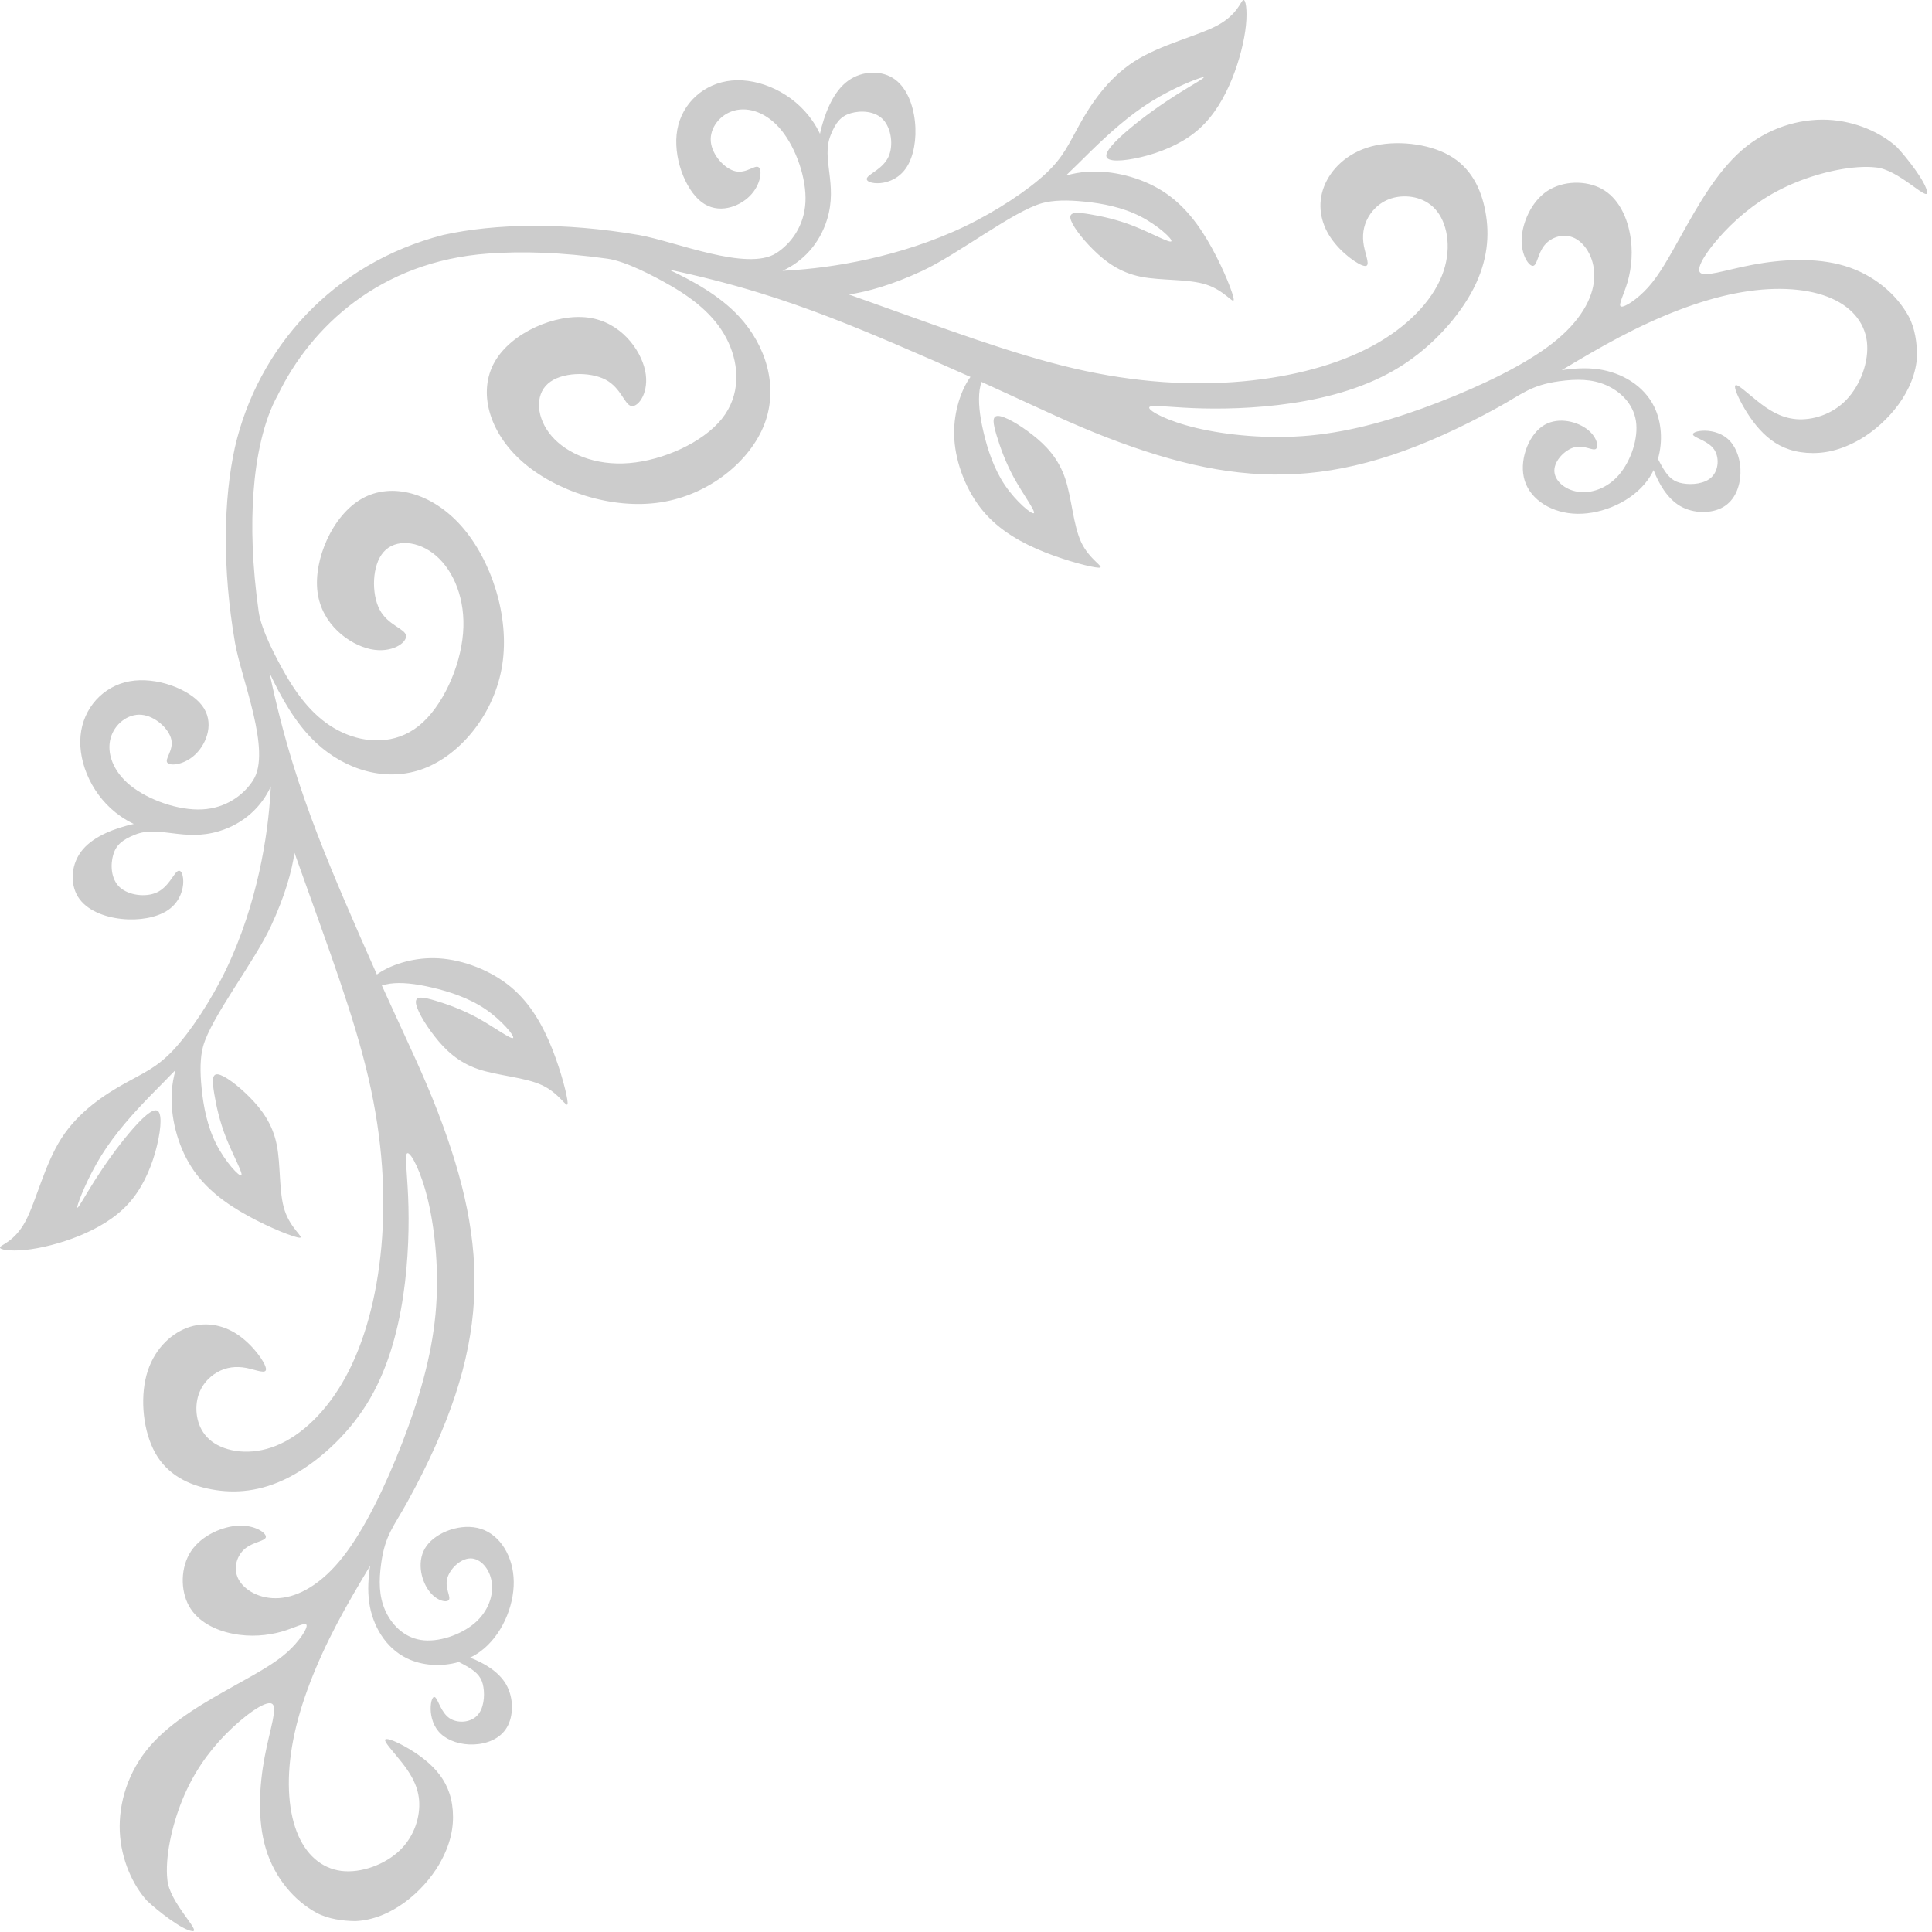
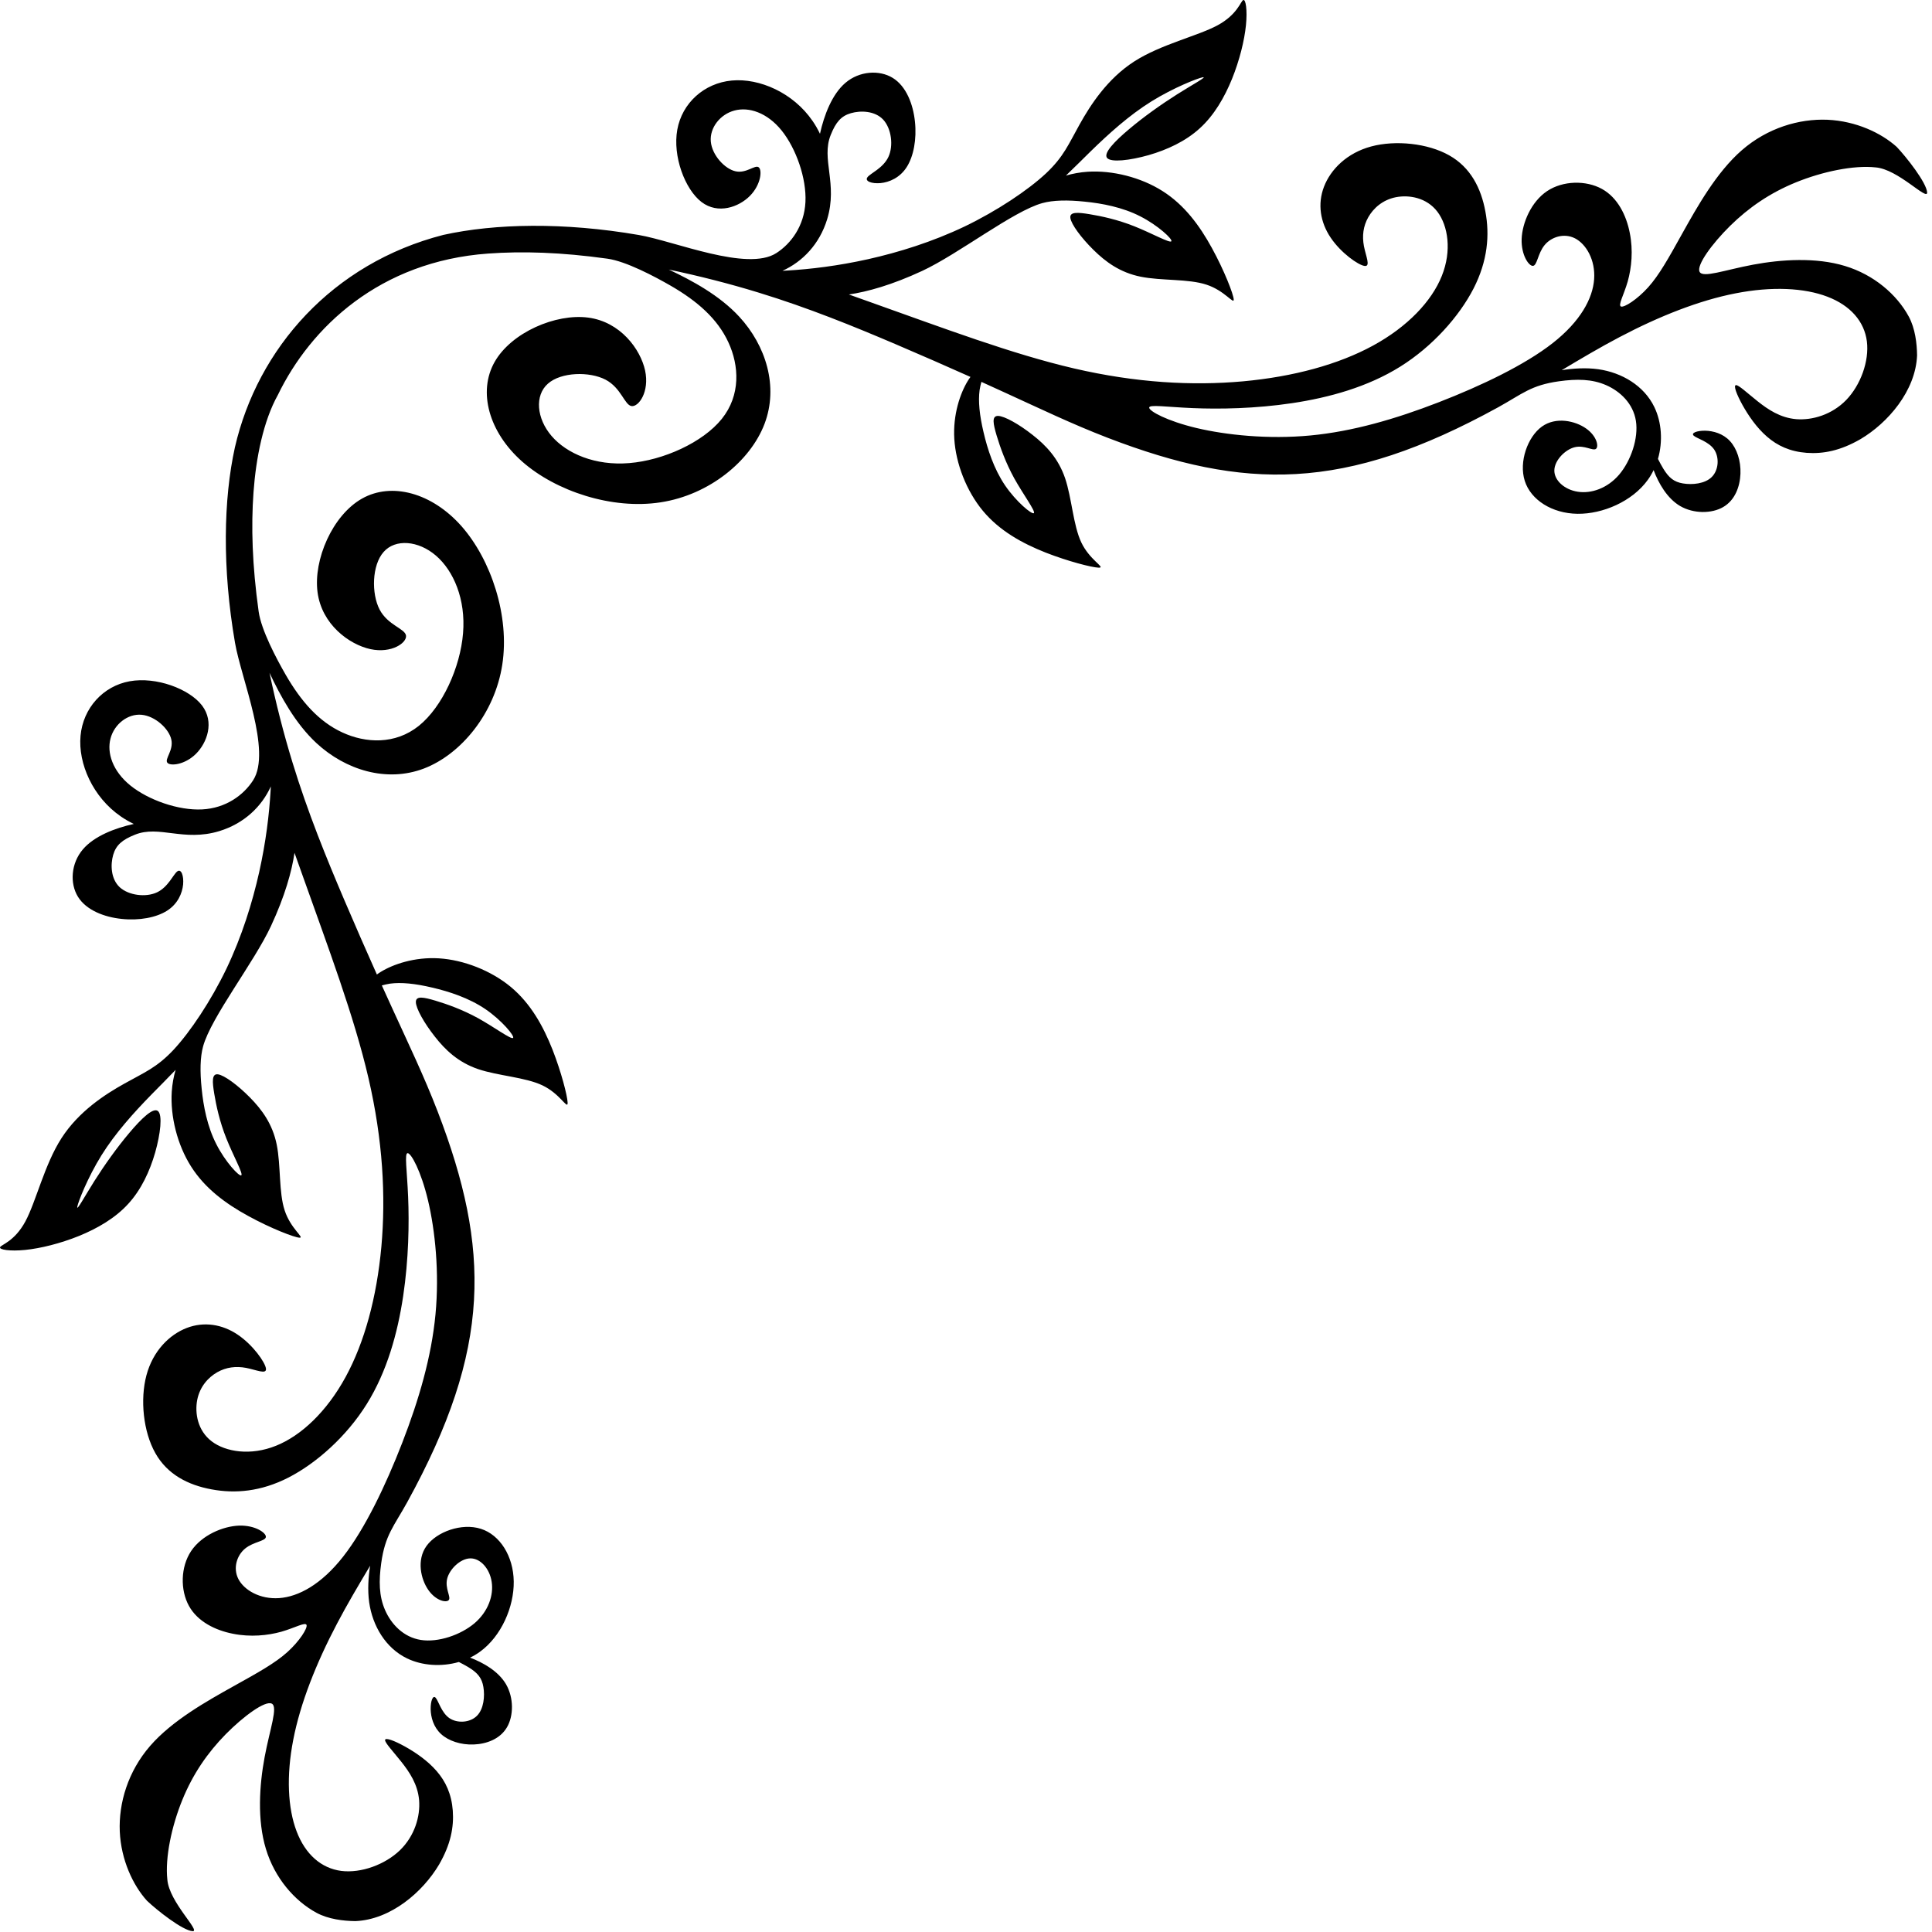
<svg xmlns="http://www.w3.org/2000/svg" viewBox="0 0 22600 22600">
-   <path fill="#00000033" d="m2253.9 22591c96.196-0.358-274.33-339.07-296.33-603.53-27.999-258 50.011-624.99 175.01-931.99s297-554 508-769c211-214 461.99-396.01 537.99-358.01 76 37-20.958 294.02-82.958 625.02s-88.006 736.98 14.993 1075c102 338 333.01 607.01 592.01 747.01 138.32 74.713 313.72 95.607 454.53 97.124 415.31-17.357 789.54-341.44 979.45-662.45 135-234 174.02-434.65 160.02-629.65-15-195-83.012-341.02-189.01-463.02-105-122-248.02-219.01-372.02-288.01-123-68-227.01-107.01-231.01-76.013-4 31 92.019 132.01 188.02 253.01 97 122 194.01 265 210.01 452 15 187-51.014 417-224.01 585-173 167-452.99 270.98-685.99 241.98-233-30-419.99-191.97-522.99-462.97-103-270-122.03-648-39.026-1072 82-424 267.02-893.03 512.02-1358 118-225 251.01-448.95 387.01-676.95-21 135-31.025 283.96-11.024 427.96 39 275 192.01 535 443.01 656 176 85 401.01 101 606.01 42.003 40 20 79.984 42.004 114.98 63.004 106 65 154.98 125.02 171.98 230.02 18 106 5.043 256.96-75.957 336.96-81 81-230.01 90.018-323.01 26.018-93.001-65-128.02-205.01-160.02-238.01-32-34-58.988 39-57.988 134 2.001 94 32.992 208.99 120.99 289.99 87 81 231.98 129.03 382.98 123.03s308-63.981 388-199.98c80-135 81.031-348.02-10.969-506.02-89-151-264.03-251-420.03-310 40-19 79.031-42.012 116.03-69.012 250-181 399-524.97 395-821.97-4-296-161.02-545.04-385.02-616.04-224-71.001-515 34.036-635 200.04-119 165-67.006 390.98 21.993 516.98 88 126 213.01 151.98 239.01 114.98 26-36-47.009-135-20.009-247s153.03-237.01 271.03-239.01c118-2.001 226.98 120 249.98 275 24 155-37.981 344.03-199.98 483.03-163 138-425.99 228.01-628.99 196.01s-346.04-184.03-418.04-349.03-73.979-341.99-44.979-550.99c46-329 147-427.01 304-711.01 493-897 740.02-1639 781.02-2365 40.001-705-114-1397-424-2203-161-418-343.03-794.99-525.03-1194-43-93-85.984-188.05-128.98-283.05 29-8 60.975-16.002 94.974-21.001 131-18.001 296-0.974 494 46.026 198 46 429 121.02 621 251.02 193 131 347.05 317.95 325.05 337.95-22 21-220.02-125.97-407.02-229.97-188-103-365-164.99-501-205.99-135-40-229.03-60.014-229.03 15.986 1 75 97.038 245.99 221.04 402.99 123 158 274 301.99 508 381.99 234 79 549.97 94.003 751.97 190 201 95.999 287.02 272.98 294.02 213.98 0.375-3.625 0.446-8.152 0.225-13.56-3.475-81.112-74.035-355.85-176.22-617.42-110-278-255.98-540.99-488.98-734.99-233-193-553-315.98-839-333.98-286-18.001-538.03 69.978-681.03 157.98-17 10-31.972 20.979-45.971 30.979-124-277-251.02-566.99-386.02-882.99-203-477-421.99-1011-600.99-1597-105-342-195.99-701.02-268.99-1049 129 273 301 593.01 551 824.01 338 312 817.02 462 1254 296 436-166 830.99-646.98 917.99-1216 88-569-131.03-1226-476.03-1618-346-392-817.99-520-1165-324-347 196-570.02 716.99-520.02 1095 49 377 370.01 612.03 619.02 666.03 249 53 427-75.033 416-158.03-11-83-212.01-119.99-309.01-304.99-97-186-90.981-518.97 47.019-673.97 137-156 406.01-134 612.01 42.995s350 511.02 317 908.02c-32 398-241.04 860.97-517.04 1083-277 222-622 204-896 77.005-275-127-480.96-361.98-660.96-672.98-110-191-287-525-317-741-75.999-544-89.027-996-60.027-1397s114.86-832.54 285.26-1137.3c383.6-791.84 1192-1562.2 2458.5-1653.1 401-29 853-15.973 1397 60.028 216 30 550 207 741 317 311 180 545.98 385.96 672.98 660.96 127 274 145 619-77.005 896-222 276-684.97 485.04-1083 517.04-397 33-731.02-111-908.02-317s-198.99-475.01-42.994-612.01c155-138 487.97-144.02 673.97-47.019 185 97 221.99 298.01 304.99 309.01 83 10.999 211.03-167 158.03-416-54-249-289.03-570.02-666.03-619.01-378-50.001-898.99 173.02-1095 520.02-196 347-67.996 818.99 324 1165 392 345 1049 564.03 1618 476.03 569-87 1050-481.99 1216-917.99 166-437 15.997-916.02-296-1254-231-250-551.01-422-824.01-550.99 348 72.999 707.02 163.99 1049 268.99 586 179 1120 397.99 1597 600.99 316 135 605.99 262.02 882.99 386.02-10 14-20.978 28.972-30.978 45.972-88 143-175.98 395.03-157.98 681.03 17.995 286 140.98 606 333.98 839 194 233 456.99 378.98 734.99 488.98 261.56 102.19 536.3 172.75 617.42 176.22 5.408 0.226 9.935 0.154 13.56-0.221 59-7-117.98-93.018-213.98-294.02-96-202-111-517.97-190-751.97-80-234-223.99-385-381.99-508-157-124-327.99-220.04-402.99-221.04-76 0-55.986 94.03-15.986 229.03 40.999 136 102.99 313 205.99 501 104 187 250.97 385.02 229.97 407.02-20 22-206.95-132.05-337.95-325.05-130-192-205.02-423-251.02-621-47-198-64.026-363-46.027-494 5-34 13.002-65.975 21.002-94.975 95 43 190.05 85.985 283.05 128.98 399 182 775.99 364.03 1194 525.03 806 310 1498 464 2203 424 726-40.999 1468-288.02 2365-781.02 284-157 382.01-258 711.01-304 209-29 385.99-27.021 550.99 44.979s317.03 215.04 349.03 418.04-58.012 465.99-196.01 628.99c-139 162-328.03 223.98-483.03 199.98-155-23-277-131.98-275-249.98 2.001-118 127.01-244.03 239.01-271.03s211 46.009 247 20.009c37.001-26 11.016-151.01-114.98-239.01-126-89-351.99-140.99-516.98-21.994-166 120-271.04 411-200.04 635s320.04 381.02 616.04 385.02c297 4 640.97-145 821.97-395 27-37 50.012-76.03 69.012-116.03 59 156 159 331.03 310 420.03 158 92 371.02 90.969 506.02 10.969 136-80 193.98-237 199.98-388s-42.031-295.98-123.03-382.98c-81-88-195.99-118.99-289.99-120.99-95-1-168 25.988-134 57.988 33 31.999 173.01 67.018 238.01 160.02 64 93 54.983 242.01-26.017 323.01-80 81-230.96 93.957-336.96 75.957-105-17-165.02-65.979-230.02-171.98-21.001-35-43.004-74.983-63.004-114.98 59-205 42.997-430.01-42.003-606.01-121-251-381-404.01-656-443.01-144-20.001-292.96-9.976-427.96 11.024 228-136 451.95-269.01 676.95-387.01 465-245 934.03-430.02 1358-512.02 424-83 802-63.974 1072 39.026 271 103 432.97 289.99 462.97 522.99 29 233-74.983 512.99-241.98 685.99-168 173-398.01 239.01-585 224.01-187-16-330-113.01-452-210.01-121-96-222.01-192.02-253.01-188.02-31 3.999 8.013 108.01 76.013 231.01 69 124 166.01 267.02 288.01 372.02 122 106 268.02 174.01 463.02 189.01 195 14 395.65-25.018 629.65-160.02 321.01-189.92 645.09-564.14 662.45-979.45-1.517-140.82-22.411-316.21-97.124-454.53-140-259-409.01-490-747.01-592-338-103-743.98-76.993-1075-14.993-331 62-588.02 158.96-625.02 82.958-38-76 144.01-326.99 358.01-537.99 215-211 462-383 769-508s673.99-203.01 931.99-175.01c263.93 21 602.64 392 603 295-5.639-115.74-245.91-419.5-356.53-535.23-181-163-476.02-302-809.02-317-333-13.999-703 95.975-1002 355.98s-525.98 668.98-693.98 968.98c-167 301-274 492-402 635-129 143-278 237.01-317 225.01-39-13 31.997-133.96 77.997-293.96 45-161 64.977-363.04 23.978-567.04-40-205-140.99-413-325.99-515s-455-98.983-642 26.017c-186 125-289.99 371.98-296.99 559.98-5.999 189 85.008 319.03 133.01 314.03 49-5 56-144.99 134-240.99 76.999-95.999 227.02-147.03 357.02-81.028 130 66.999 239.96 252.01 223.96 478.01-16 225-158.97 492.01-483.97 747.01s-831.99 497.99-1335 692.99c-503 195-1004 341-1499 388s-986-4.982-1333-86.982c-348-83.001-551.97-197.02-553.97-238.02-2.001-40 199.98-7.984 509.98 5.016s729.01 6.957 1163-58.043c433-65 882.01-188.98 1262-425.98 380-237 690.96-587.97 858.96-913.97 167-326 190.02-628.02 139.02-901.02-50-273-173-516.99-423.99-657.99-250-141-625.99-180.01-910.99-104.01-284 76.001-474.98 268.01-552.98 471.01s-43.003 416.97 77.997 595.97c120 179 323.99 322 396.99 331 73 10 15.007-113.01-7.992-232.01-22-119-9.013-232.01 50.987-338.01 59.999-105 167.01-202.99 323.01-233.99 156-29.999 359.96 5.002 484.96 169s171.03 457.02 52.034 752.02c-118 296-400.99 594.97-804.99 814.97-405 221-931.02 363.99-1522 417.99-591 53-1247 18.022-1975-150.98-727-169-1526-471.02-2398-781.02-78-28.001-156.98-56.006-235.98-84.006 217-32 502.97-110.99 857.97-275.99 425-198 1064-698.98 1405-792.98 127-35 294.04-38.032 496.04-17.033 203 20.001 441.01 65.042 648.01 171.04 208 105 384.96 269.97 364.96 292.97-19 23-233.98-97.003-432.98-176-199-78.999-383-118-522-141-140-23-236-30.013-226 43.987 11 75 126.99 232.01 269.99 373.01 142 140 310.04 265.03 553.03 314.03 242 49 558 22.99 769 92.99 212 69 319.99 234.01 318.99 175.01s-110.99-341.03-254.99-603.03c-144-263-322.01-504.97-578-666.97-255-162-588.01-244-874.01-226-91 6-176.98 21.979-255.98 44.979 101-96 191.96-188.01 286.96-281.01 214-209 452-424 712-586 261-162 545.04-272.99 602.04-282.99 57-9-114.02 82.036-301.02 200.04-188 119-393.03 264.96-561.03 406.96-169 142-301.97 280.02-257.97 336.02 45 56 267.01 29.975 486.01-32.025 218-63 433-161.96 600-314.96 167-152 286.98-359.01 375.98-577.01 88-218 144.99-449 162.99-628 18-180-2.971-308.02-31.97-294.02-30 13-67.027 169.01-300.03 295.01s-661.99 222-974.99 423c-314 202-512.02 508.98-639.02 736.98-128 228-185.01 377.04-394.01 573.04-210 196-571.96 437.95-949.96 619.95-379 181-772.99 303.04-1130 383.04-356 79-674.03 117.01-949.03 133.01-17.001 1.002-34.972 1.978-52.972 2.977 235-106 433.99-311.98 522.99-602.98 127-418-72.998-704.01 42.002-987.01 60-150 121.98-221 235.98-254 114-33 281.02-28.042 378.02 75.958 96.001 104 121.97 306 59.972 437-62.001 131-211.96 191.02-244.96 237.02-34 46 49.962 77.02 152.96 68.02 103-10 227.03-62.02 307.03-188.02 80-125 117.97-325.98 95.967-530.98-21-204-101.96-414.03-258.96-511.03-157-97-391.03-82.004-554.03 56.996-157 133-249.99 379.03-297.99 596.03-26-54-55.029-105.02-88.029-152.02-224-326-617.96-500.96-942.96-470.96-325 29.999-582.03 263.97-638.03 574.97-56 310 88.994 697 282.99 846 194 148 437.04 59.003 566.04-70.997 130-131 145.97-303.03 102.97-335.03-43-33-143.99 75.019-269.99 47.018-126-26.999-275.99-188.97-289.99-348.97s108.99-318.04 276.99-362.04c168-45 381.99 23.999 550.99 233 169 210 293.03 560.01 279.03 838.01-14 279-168.04 486.02-341.04 597.02-341 219-1186-139-1608-212-875-151-1681-134.99-2287-0.993-1298.1 333.01-2172.3 1329.5-2437.7 2484.3-134 606-150.01 1412 0.993 2287 72.999 422 431 1267 212 1608-111 173-318.02 327.04-597.02 341.04-278 14-628.01-110.03-838.01-279.03-209-169-278-382.99-233-550.99 44-168 202.04-290.99 362.04-276.99s321.97 163.99 348.97 289.99c28 126-80.018 226.99-47.018 269.99 32 43 204.03 27.033 335.03-102.97 130-129 219-372.04 70.997-566.04-149-194-536-338.99-846-282.99-311 56-544.97 313.03-574.97 638.03-29.999 325 144.96 718.96 470.96 942.96 47 33 98.026 62.03 152.02 88.029-217 48-463.03 140.99-596.03 297.99-139 163-154 397.03-56.995 554.03 97 157 307.03 237.96 511.03 258.96 205 22 405.99-15.967 530.99-95.967 126-80 178.02-204.03 188.02-307.03 9.001-103-22.019-186.96-68.019-152.96-46 33-106.02 182.96-237.02 244.96-131 62.001-333 36.028-437-59.972-104-97-108.96-264.02-75.958-378.02 33-114 104-175.98 254-235.98 283-115 569.01 84.998 987.01-42.002 291-89.001 496.97-287.99 602.98-522.99-1 18-1.976 35.971-2.977 52.971-16 275-54.008 593.03-133.01 949.03-80 357-202.04 750.99-383.04 1130-182 378-423.95 739.96-619.95 949.96-196 209-345.04 266.01-573.04 394.01-228 127-534.98 325.02-736.98 639.02-201 313-297 741.99-423 974.99s-282.01 270.03-295.01 300.03c-14 29 114.02 49.971 294.02 31.97 179-18 410-74.994 628-162.99 218-88.999 425.01-208.98 577.01-375.98 153-167 251.96-382 314.96-600 62-219 88.025-441.01 32.025-486.01-56-44-194.02 88.969-336.02 257.97-142 168-287.96 373.03-406.96 561.03-118 187-209.04 358.02-200.04 301.02 10-56.999 120.99-341.04 282.99-602.04 162-260 377-498.01 586-712 93.001-95.001 185.01-185.96 281.01-286.96-23 79-38.979 164.98-44.979 255.98-18 286 63.999 619.01 226 874.01 162 256 403.97 434.01 666.97 578 262 144 544.03 253.99 603.03 254.99 59 0.999-106.01-106.99-175.01-318.99-70-211-43.99-527-92.99-769-49-243-174.03-411.03-314.03-553.03-141-143-298.01-258.98-373.01-269.98-74.001-10-66.987 85.998-43.987 226 23 139 62.001 323 141 522 79 199 199 413.98 176 432.98-22.999 20-187.97-156.96-292.97-364.96-106-207-151.04-445.01-171.04-648.01-20.999-202-17.968-369.04 17.032-496.04 94.001-341 594.98-979.99 792.98-1405 165-355 243.99-640.97 275.99-857.97 28 79 56.005 157.98 84.005 235.98 310 872 612.02 1671 781.02 2398 169 728 203.98 1384 150.98 1975-54 591-196.99 1117-417.99 1522-220 404-518.97 686.99-814.97 804.99-295 119-588.02 72.965-752.02-52.035s-199-328.96-169-484.96c31-156 128.99-263.01 233.99-323.01 106-60 219-72.988 338.01-50.987 119 23 242 80.993 232.01 7.993-9.001-73-152-276.99-331-396.99-179-121-392.97-156-595.97-77.997-203 78-395.01 268.98-471.01 552.98-76 285-36.986 660.99 104.01 910.99 141 251 384.99 373.99 657.99 423.99 273 51 575.02 27.984 901.02-139.02 326-168 676.97-478.96 913.97-858.96s360.98-829.01 425.98-1262c65-434 71.043-853.01 58.043-1163-13-310-45.016-511.98-5.016-509.98 41 2.001 155.02 205.97 238.02 553.97 82 347 133.98 838 86.982 1333-46.999 495-193 996.03-388 1499-195 503-437.99 1010-692.99 1335s-522.01 467.97-747.01 483.97c-226 16-411.01-93.958-478.01-223.96-66-130-14.972-280.02 81.028-357.02 96-78 235.99-85 240.99-134 5-48-125.03-139.01-314.03-133.01-188 7-434.98 110.99-559.98 296.99-125 187-128.02 457-26.017 642s310 285.99 515 325.99c204 41 406.04 21.022 567.04-23.978 160-46 280.96-117 293.96-77.997 12 39-82.006 188-225.01 317-143 128-334 235-635 402-300 168-708.98 394.98-968.98 693.98s-369.98 669-355.98 1002c15 333 154 628.02 317 809.02 116 111.13 420 351.4 536 357.03z" />
+   <path fill="#000000" d="m2253.9 22591c96.196-0.358-274.33-339.07-296.33-603.53-27.999-258 50.011-624.99 175.01-931.99s297-554 508-769c211-214 461.99-396.01 537.99-358.01 76 37-20.958 294.02-82.958 625.02s-88.006 736.98 14.993 1075c102 338 333.01 607.01 592.01 747.01 138.32 74.713 313.72 95.607 454.53 97.124 415.31-17.357 789.54-341.44 979.45-662.45 135-234 174.02-434.65 160.02-629.65-15-195-83.012-341.02-189.01-463.02-105-122-248.02-219.01-372.02-288.01-123-68-227.01-107.01-231.01-76.013-4 31 92.019 132.01 188.02 253.01 97 122 194.01 265 210.01 452 15 187-51.014 417-224.01 585-173 167-452.99 270.98-685.99 241.98-233-30-419.99-191.97-522.99-462.97-103-270-122.03-648-39.026-1072 82-424 267.02-893.03 512.02-1358 118-225 251.01-448.95 387.01-676.95-21 135-31.025 283.96-11.024 427.96 39 275 192.01 535 443.01 656 176 85 401.01 101 606.01 42.003 40 20 79.984 42.004 114.98 63.004 106 65 154.98 125.02 171.98 230.02 18 106 5.043 256.96-75.957 336.96-81 81-230.01 90.018-323.01 26.018-93.001-65-128.02-205.01-160.02-238.01-32-34-58.988 39-57.988 134 2.001 94 32.992 208.99 120.99 289.99 87 81 231.98 129.03 382.98 123.03s308-63.981 388-199.98c80-135 81.031-348.02-10.969-506.02-89-151-264.03-251-420.03-310 40-19 79.031-42.012 116.03-69.012 250-181 399-524.97 395-821.97-4-296-161.02-545.04-385.02-616.04-224-71.001-515 34.036-635 200.04-119 165-67.006 390.98 21.993 516.98 88 126 213.01 151.98 239.01 114.98 26-36-47.009-135-20.009-247s153.03-237.01 271.03-239.01c118-2.001 226.98 120 249.98 275 24 155-37.981 344.03-199.98 483.03-163 138-425.99 228.01-628.99 196.01s-346.04-184.03-418.04-349.03-73.979-341.99-44.979-550.99c46-329 147-427.01 304-711.01 493-897 740.02-1639 781.02-2365 40.001-705-114-1397-424-2203-161-418-343.03-794.99-525.03-1194-43-93-85.984-188.05-128.98-283.05 29-8 60.975-16.002 94.974-21.001 131-18.001 296-0.974 494 46.026 198 46 429 121.02 621 251.02 193 131 347.05 317.95 325.05 337.95-22 21-220.02-125.97-407.02-229.97-188-103-365-164.99-501-205.99-135-40-229.03-60.014-229.03 15.986 1 75 97.038 245.99 221.04 402.99 123 158 274 301.99 508 381.99 234 79 549.97 94.003 751.97 190 201 95.999 287.02 272.98 294.02 213.98 0.375-3.625 0.446-8.152 0.225-13.56-3.475-81.112-74.035-355.85-176.22-617.42-110-278-255.98-540.99-488.98-734.99-233-193-553-315.98-839-333.98-286-18.001-538.03 69.978-681.03 157.98-17 10-31.972 20.979-45.971 30.979-124-277-251.02-566.99-386.02-882.99-203-477-421.99-1011-600.99-1597-105-342-195.99-701.02-268.99-1049 129 273 301 593.01 551 824.01 338 312 817.02 462 1254 296 436-166 830.99-646.98 917.99-1216 88-569-131.03-1226-476.03-1618-346-392-817.99-520-1165-324-347 196-570.02 716.99-520.02 1095 49 377 370.01 612.03 619.02 666.03 249 53 427-75.033 416-158.03-11-83-212.01-119.99-309.01-304.99-97-186-90.981-518.97 47.019-673.97 137-156 406.01-134 612.01 42.995s350 511.02 317 908.02c-32 398-241.04 860.97-517.04 1083-277 222-622 204-896 77.005-275-127-480.96-361.98-660.96-672.98-110-191-287-525-317-741-75.999-544-89.027-996-60.027-1397s114.86-832.54 285.26-1137.3c383.6-791.84 1192-1562.2 2458.5-1653.1 401-29 853-15.973 1397 60.028 216 30 550 207 741 317 311 180 545.98 385.96 672.98 660.96 127 274 145 619-77.005 896-222 276-684.97 485.04-1083 517.04-397 33-731.02-111-908.02-317s-198.99-475.01-42.994-612.01c155-138 487.97-144.02 673.97-47.019 185 97 221.99 298.01 304.99 309.01 83 10.999 211.03-167 158.03-416-54-249-289.03-570.02-666.03-619.01-378-50.001-898.99 173.02-1095 520.02-196 347-67.996 818.99 324 1165 392 345 1049 564.03 1618 476.03 569-87 1050-481.99 1216-917.99 166-437 15.997-916.02-296-1254-231-250-551.01-422-824.01-550.99 348 72.999 707.02 163.99 1049 268.99 586 179 1120 397.99 1597 600.99 316 135 605.99 262.02 882.99 386.02-10 14-20.978 28.972-30.978 45.972-88 143-175.98 395.03-157.98 681.03 17.995 286 140.98 606 333.98 839 194 233 456.99 378.98 734.99 488.98 261.56 102.19 536.3 172.75 617.42 176.22 5.408 0.226 9.935 0.154 13.56-0.221 59-7-117.98-93.018-213.98-294.02-96-202-111-517.97-190-751.97-80-234-223.99-385-381.99-508-157-124-327.99-220.04-402.99-221.04-76 0-55.986 94.03-15.986 229.03 40.999 136 102.99 313 205.99 501 104 187 250.97 385.02 229.97 407.02-20 22-206.95-132.05-337.95-325.05-130-192-205.02-423-251.02-621-47-198-64.026-363-46.027-494 5-34 13.002-65.975 21.002-94.975 95 43 190.05 85.985 283.05 128.98 399 182 775.99 364.03 1194 525.03 806 310 1498 464 2203 424 726-40.999 1468-288.02 2365-781.02 284-157 382.01-258 711.01-304 209-29 385.99-27.021 550.99 44.979s317.03 215.04 349.03 418.04-58.012 465.99-196.01 628.99c-139 162-328.03 223.98-483.03 199.98-155-23-277-131.98-275-249.98 2.001-118 127.01-244.03 239.01-271.03s211 46.009 247 20.009c37.001-26 11.016-151.01-114.98-239.01-126-89-351.99-140.99-516.98-21.994-166 120-271.04 411-200.04 635s320.04 381.02 616.04 385.02c297 4 640.97-145 821.97-395 27-37 50.012-76.03 69.012-116.03 59 156 159 331.03 310 420.03 158 92 371.02 90.969 506.02 10.969 136-80 193.98-237 199.98-388s-42.031-295.98-123.03-382.98c-81-88-195.99-118.99-289.99-120.99-95-1-168 25.988-134 57.988 33 31.999 173.01 67.018 238.01 160.02 64 93 54.983 242.01-26.017 323.01-80 81-230.96 93.957-336.96 75.957-105-17-165.02-65.979-230.02-171.98-21.001-35-43.004-74.983-63.004-114.98 59-205 42.997-430.01-42.003-606.01-121-251-381-404.01-656-443.01-144-20.001-292.96-9.976-427.96 11.024 228-136 451.95-269.01 676.95-387.01 465-245 934.03-430.02 1358-512.02 424-83 802-63.974 1072 39.026 271 103 432.97 289.99 462.97 522.99 29 233-74.983 512.99-241.98 685.99-168 173-398.01 239.01-585 224.01-187-16-330-113.01-452-210.01-121-96-222.01-192.02-253.01-188.02-31 3.999 8.013 108.01 76.013 231.01 69 124 166.01 267.02 288.01 372.02 122 106 268.02 174.01 463.02 189.01 195 14 395.65-25.018 629.65-160.02 321.01-189.92 645.09-564.14 662.45-979.45-1.517-140.82-22.411-316.21-97.124-454.53-140-259-409.01-490-747.01-592-338-103-743.98-76.993-1075-14.993-331 62-588.02 158.96-625.02 82.958-38-76 144.01-326.99 358.01-537.99 215-211 462-383 769-508s673.99-203.01 931.99-175.01c263.93 21 602.64 392 603 295-5.639-115.74-245.91-419.5-356.53-535.23-181-163-476.02-302-809.02-317-333-13.999-703 95.975-1002 355.98s-525.98 668.98-693.98 968.98c-167 301-274 492-402 635-129 143-278 237.01-317 225.01-39-13 31.997-133.96 77.997-293.96 45-161 64.977-363.04 23.978-567.04-40-205-140.99-413-325.99-515s-455-98.983-642 26.017c-186 125-289.99 371.98-296.99 559.98-5.999 189 85.008 319.03 133.01 314.03 49-5 56-144.99 134-240.99 76.999-95.999 227.02-147.03 357.02-81.028 130 66.999 239.96 252.01 223.96 478.01-16 225-158.97 492.01-483.97 747.01s-831.99 497.99-1335 692.99c-503 195-1004 341-1499 388s-986-4.982-1333-86.982c-348-83.001-551.97-197.02-553.97-238.02-2.001-40 199.98-7.984 509.98 5.016s729.01 6.957 1163-58.043c433-65 882.01-188.98 1262-425.98 380-237 690.96-587.97 858.96-913.97 167-326 190.02-628.02 139.02-901.02-50-273-173-516.99-423.99-657.99-250-141-625.99-180.01-910.99-104.01-284 76.001-474.98 268.01-552.98 471.01s-43.003 416.97 77.997 595.97c120 179 323.99 322 396.99 331 73 10 15.007-113.01-7.992-232.01-22-119-9.013-232.01 50.987-338.01 59.999-105 167.01-202.99 323.01-233.99 156-29.999 359.96 5.002 484.96 169s171.03 457.02 52.034 752.02c-118 296-400.99 594.97-804.99 814.97-405 221-931.02 363.99-1522 417.99-591 53-1247 18.022-1975-150.98-727-169-1526-471.02-2398-781.02-78-28.001-156.98-56.006-235.98-84.006 217-32 502.97-110.99 857.97-275.99 425-198 1064-698.98 1405-792.98 127-35 294.04-38.032 496.04-17.033 203 20.001 441.01 65.042 648.01 171.04 208 105 384.96 269.97 364.96 292.97-19 23-233.98-97.003-432.98-176-199-78.999-383-118-522-141-140-23-236-30.013-226 43.987 11 75 126.99 232.01 269.99 373.01 142 140 310.04 265.03 553.03 314.03 242 49 558 22.99 769 92.99 212 69 319.99 234.01 318.99 175.01s-110.99-341.03-254.99-603.03c-144-263-322.01-504.97-578-666.97-255-162-588.01-244-874.01-226-91 6-176.98 21.979-255.98 44.979 101-96 191.96-188.01 286.96-281.01 214-209 452-424 712-586 261-162 545.04-272.99 602.04-282.99 57-9-114.02 82.036-301.02 200.04-188 119-393.03 264.96-561.03 406.96-169 142-301.97 280.02-257.97 336.02 45 56 267.01 29.975 486.01-32.025 218-63 433-161.96 600-314.96 167-152 286.98-359.01 375.98-577.01 88-218 144.99-449 162.99-628 18-180-2.971-308.02-31.97-294.02-30 13-67.027 169.01-300.03 295.01s-661.99 222-974.99 423c-314 202-512.02 508.98-639.02 736.98-128 228-185.01 377.04-394.01 573.04-210 196-571.96 437.95-949.96 619.95-379 181-772.99 303.04-1130 383.04-356 79-674.03 117.01-949.03 133.01-17.001 1.002-34.972 1.978-52.972 2.977 235-106 433.99-311.98 522.99-602.98 127-418-72.998-704.01 42.002-987.01 60-150 121.98-221 235.98-254 114-33 281.02-28.042 378.02 75.958 96.001 104 121.97 306 59.972 437-62.001 131-211.96 191.02-244.96 237.02-34 46 49.962 77.02 152.96 68.02 103-10 227.03-62.02 307.03-188.02 80-125 117.97-325.98 95.967-530.98-21-204-101.96-414.03-258.96-511.03-157-97-391.03-82.004-554.03 56.996-157 133-249.99 379.03-297.99 596.03-26-54-55.029-105.02-88.029-152.02-224-326-617.96-500.96-942.96-470.96-325 29.999-582.03 263.97-638.03 574.97-56 310 88.994 697 282.99 846 194 148 437.04 59.003 566.04-70.997 130-131 145.97-303.03 102.97-335.03-43-33-143.99 75.019-269.99 47.018-126-26.999-275.99-188.97-289.99-348.97s108.99-318.04 276.99-362.04c168-45 381.99 23.999 550.99 233 169 210 293.03 560.01 279.03 838.01-14 279-168.04 486.02-341.04 597.02-341 219-1186-139-1608-212-875-151-1681-134.99-2287-0.993-1298.1 333.01-2172.3 1329.5-2437.7 2484.3-134 606-150.01 1412 0.993 2287 72.999 422 431 1267 212 1608-111 173-318.02 327.04-597.02 341.04-278 14-628.01-110.03-838.01-279.03-209-169-278-382.99-233-550.99 44-168 202.04-290.99 362.04-276.99s321.97 163.99 348.97 289.99c28 126-80.018 226.99-47.018 269.99 32 43 204.03 27.033 335.03-102.97 130-129 219-372.04 70.997-566.04-149-194-536-338.99-846-282.99-311 56-544.97 313.03-574.97 638.03-29.999 325 144.96 718.96 470.96 942.96 47 33 98.026 62.03 152.02 88.029-217 48-463.03 140.99-596.03 297.99-139 163-154 397.03-56.995 554.03 97 157 307.03 237.96 511.03 258.96 205 22 405.99-15.967 530.99-95.967 126-80 178.02-204.03 188.02-307.03 9.001-103-22.019-186.96-68.019-152.96-46 33-106.02 182.96-237.02 244.96-131 62.001-333 36.028-437-59.972-104-97-108.96-264.02-75.958-378.02 33-114 104-175.98 254-235.98 283-115 569.01 84.998 987.01-42.002 291-89.001 496.97-287.99 602.98-522.99-1 18-1.976 35.971-2.977 52.971-16 275-54.008 593.03-133.01 949.03-80 357-202.04 750.99-383.04 1130-182 378-423.95 739.96-619.95 949.96-196 209-345.04 266.01-573.04 394.01-228 127-534.98 325.02-736.98 639.02-201 313-297 741.99-423 974.99s-282.01 270.03-295.01 300.03c-14 29 114.02 49.971 294.02 31.97 179-18 410-74.994 628-162.99 218-88.999 425.01-208.98 577.01-375.98 153-167 251.96-382 314.96-600 62-219 88.025-441.01 32.025-486.01-56-44-194.02 88.969-336.02 257.97-142 168-287.96 373.03-406.96 561.03-118 187-209.04 358.02-200.04 301.02 10-56.999 120.99-341.04 282.99-602.04 162-260 377-498.01 586-712 93.001-95.001 185.01-185.96 281.01-286.96-23 79-38.979 164.98-44.979 255.98-18 286 63.999 619.01 226 874.01 162 256 403.97 434.01 666.97 578 262 144 544.03 253.99 603.03 254.99 59 0.999-106.01-106.99-175.01-318.99-70-211-43.99-527-92.99-769-49-243-174.03-411.03-314.03-553.03-141-143-298.01-258.98-373.01-269.98-74.001-10-66.987 85.998-43.987 226 23 139 62.001 323 141 522 79 199 199 413.98 176 432.98-22.999 20-187.97-156.96-292.97-364.96-106-207-151.04-445.01-171.04-648.01-20.999-202-17.968-369.04 17.032-496.04 94.001-341 594.98-979.99 792.98-1405 165-355 243.99-640.97 275.99-857.97 28 79 56.005 157.98 84.005 235.98 310 872 612.02 1671 781.02 2398 169 728 203.98 1384 150.98 1975-54 591-196.99 1117-417.99 1522-220 404-518.97 686.99-814.97 804.99-295 119-588.02 72.965-752.02-52.035s-199-328.96-169-484.96c31-156 128.99-263.01 233.99-323.01 106-60 219-72.988 338.01-50.987 119 23 242 80.993 232.01 7.993-9.001-73-152-276.99-331-396.99-179-121-392.97-156-595.97-77.997-203 78-395.01 268.98-471.01 552.98-76 285-36.986 660.99 104.01 910.99 141 251 384.99 373.99 657.99 423.99 273 51 575.02 27.984 901.02-139.02 326-168 676.97-478.96 913.97-858.96s360.98-829.01 425.98-1262c65-434 71.043-853.01 58.043-1163-13-310-45.016-511.98-5.016-509.98 41 2.001 155.02 205.97 238.02 553.97 82 347 133.98 838 86.982 1333-46.999 495-193 996.03-388 1499-195 503-437.99 1010-692.99 1335s-522.01 467.97-747.01 483.97c-226 16-411.01-93.958-478.01-223.96-66-130-14.972-280.02 81.028-357.02 96-78 235.99-85 240.99-134 5-48-125.03-139.01-314.03-133.01-188 7-434.98 110.99-559.98 296.99-125 187-128.02 457-26.017 642s310 285.99 515 325.99c204 41 406.04 21.022 567.04-23.978 160-46 280.96-117 293.96-77.997 12 39-82.006 188-225.01 317-143 128-334 235-635 402-300 168-708.98 394.98-968.98 693.98s-369.98 669-355.98 1002c15 333 154 628.02 317 809.02 116 111.13 420 351.4 536 357.03z" />
</svg>
